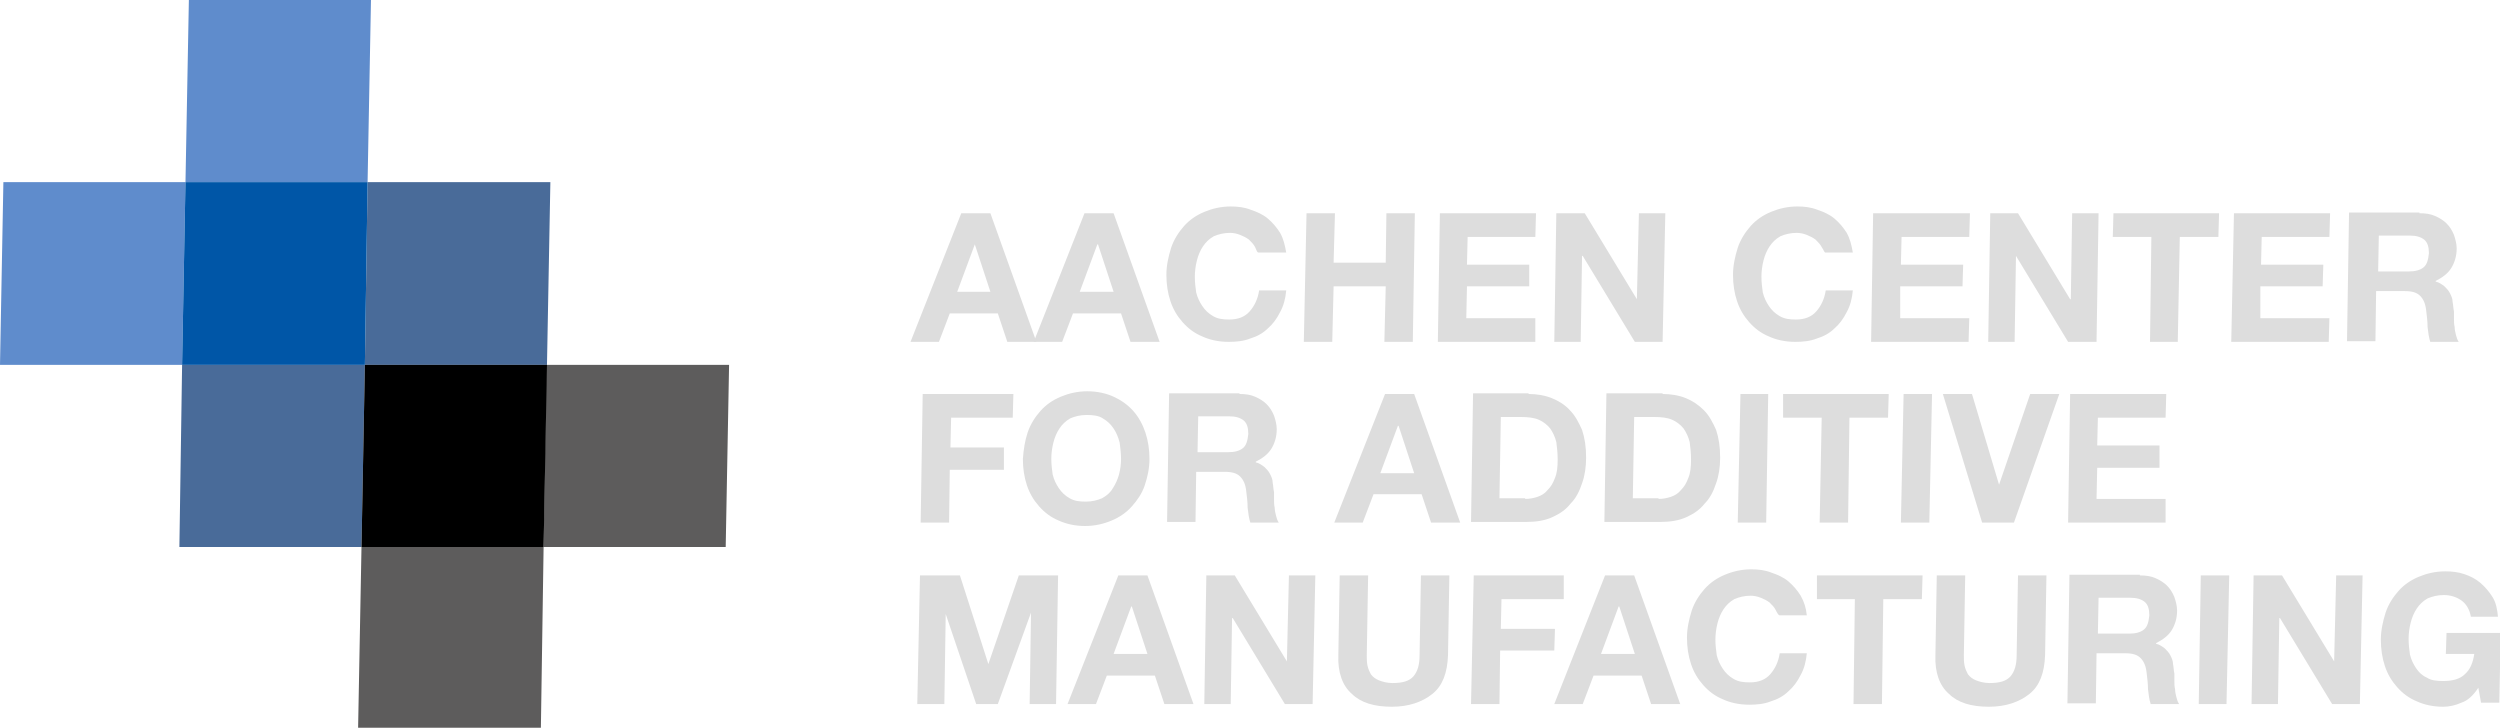
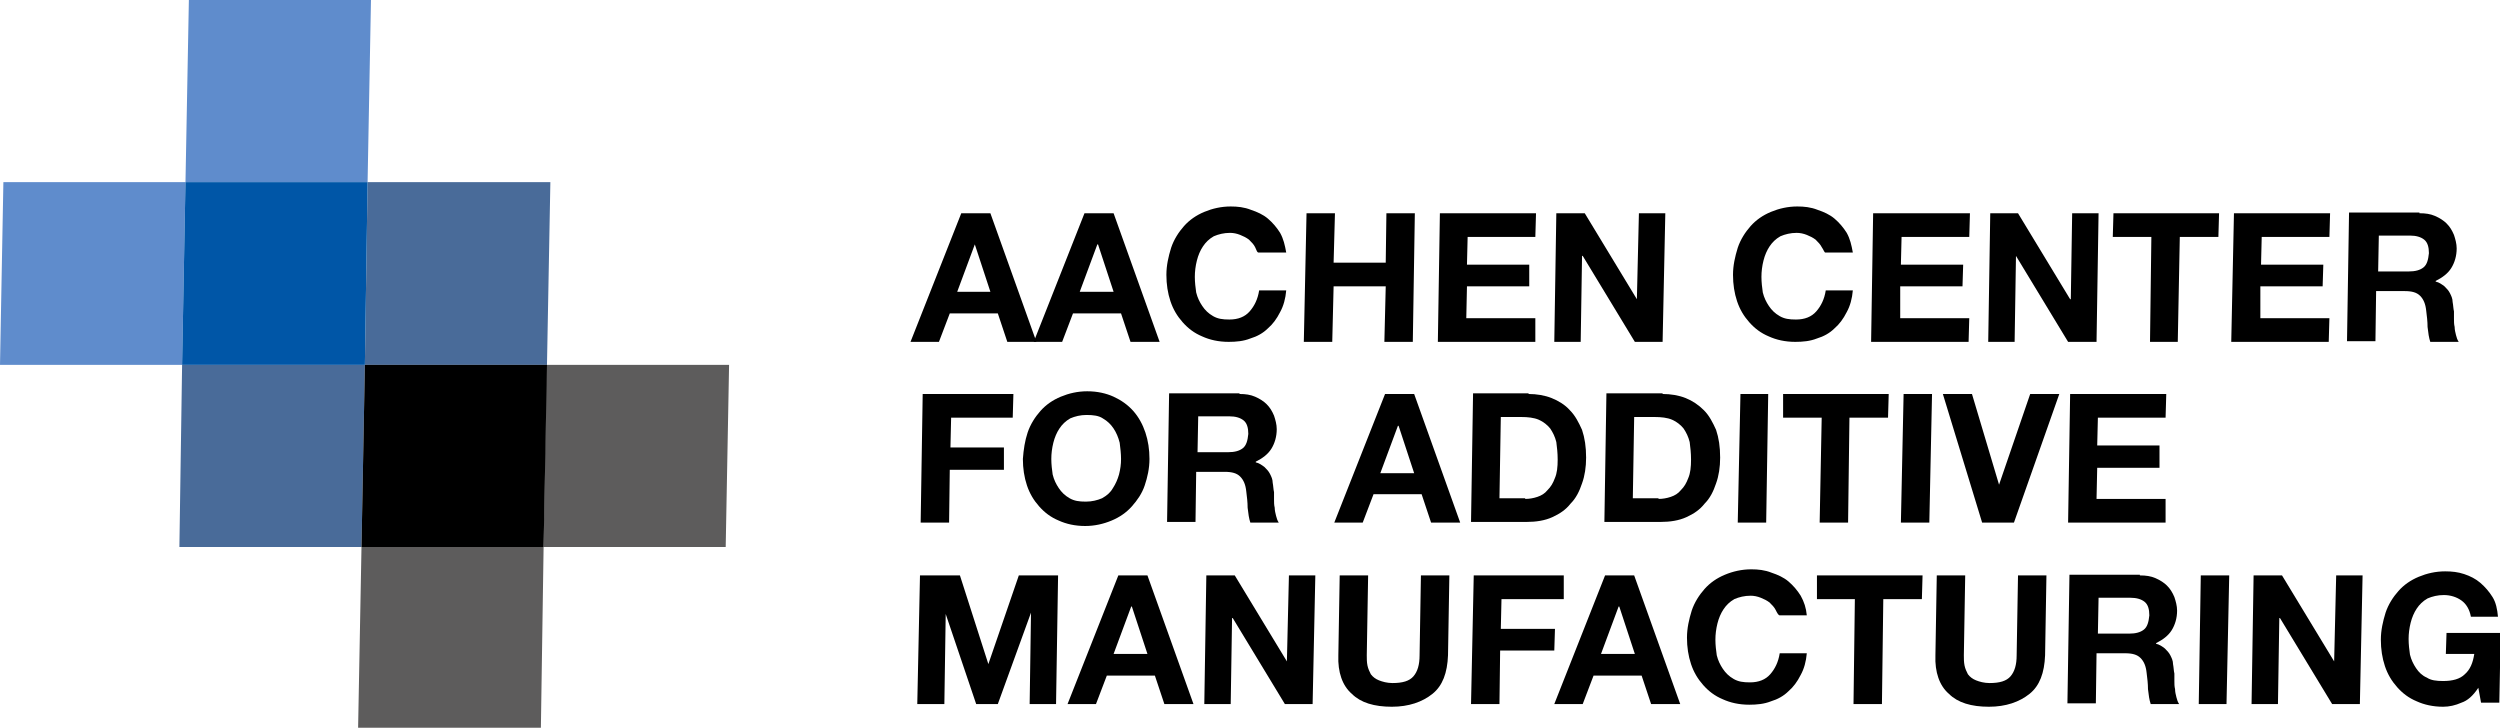
<svg xmlns="http://www.w3.org/2000/svg" version="1.1" id="Ebene_1" x="0px" y="0px" viewBox="0 0 369.3 107.5" style="enable-background:new 0 0 369.3 107.5;" xml:space="preserve">
  <style type="text/css">
	.st0{fill:#5F8CCC;}
	.st1{fill:#496B99;}
	.st2{fill:#0056A7;}
	.st3{fill:#5D5C5C;}
- 	.st4{fill:#dddddd;}
+ 	.st4{fill:#000000;}
</style>
  <g>
    <polygon class="st0" points="26.9,53.9 0,53.9 0.5,26.9 27.4,26.9  " />
    <polygon class="st1" points="80.8,53.9 53.9,53.9 54.3,26.9 81.3,26.9  " />
    <polygon class="st1" points="53.4,80.8 26.5,80.8 26.9,53.9 53.9,53.9  " />
    <polygon class="st0" points="27.4,26.9 54.3,26.9 54.8,0 27.9,0  " />
    <polygon class="st2" points="53.9,53.9 26.9,53.9 27.4,26.9 54.3,26.9  " />
    <polygon class="st3" points="52.9,107.5 79.9,107.5 80.3,80.8 53.4,80.8  " />
    <polygon class="st3" points="107.2,80.8 80.3,80.8 80.7,53.9 107.7,53.9  " />
    <polygon points="80.3,80.8 53.4,80.8 53.9,53.9 80.8,53.9  " />
    <g class="st4">
      <path d="M146.3,31.5l6.8,19h-4.3l-1.4-4.2h-7.1l-1.6,4.2h-4.2l7.5-19H146.3z M146.3,43.1l-2.3-7H144l-2.6,7H146.3z" />
      <path d="M164.5,31.5l6.8,19h-4.3l-1.4-4.2h-7.1l-1.6,4.2h-4.2l7.5-19H164.5z M164.5,43.1l-2.3-7h-0.1l-2.6,7H164.5z" />
      <path d="M185.4,36.5c-0.2-0.4-0.5-0.7-0.9-1.1c-0.4-0.3-0.8-0.5-1.3-0.7c-0.5-0.2-1-0.3-1.5-0.3c-0.9,0-1.7,0.2-2.4,0.5    c-0.7,0.4-1.2,0.9-1.6,1.5c-0.4,0.6-0.7,1.3-0.9,2.1c-0.2,0.8-0.3,1.6-0.3,2.4c0,0.8,0.1,1.6,0.2,2.3c0.2,0.8,0.5,1.4,0.9,2    c0.4,0.6,0.9,1.1,1.6,1.5c0.7,0.4,1.4,0.5,2.4,0.5c1.3,0,2.3-0.4,3-1.2c0.7-0.8,1.2-1.8,1.4-3.1h4c-0.1,1.2-0.4,2.3-0.9,3.2    c-0.5,1-1.1,1.8-1.8,2.4c-0.7,0.7-1.6,1.2-2.6,1.5c-1,0.4-2.1,0.5-3.2,0.5c-1.5,0-2.8-0.3-3.9-0.8c-1.2-0.5-2.1-1.2-2.9-2.1    c-0.8-0.9-1.4-1.9-1.8-3.1c-0.4-1.2-0.6-2.5-0.6-3.9c0-1.4,0.3-2.7,0.7-4c0.4-1.2,1.1-2.3,1.9-3.2c0.8-0.9,1.8-1.6,3-2.1    c1.2-0.5,2.5-0.8,3.9-0.8c1,0,2,0.1,3,0.5c0.9,0.3,1.8,0.7,2.5,1.3c0.7,0.6,1.3,1.3,1.8,2.1c0.5,0.9,0.7,1.8,0.9,2.9h-4    C185.7,37.4,185.6,36.9,185.4,36.5" />
      <polygon points="197.2,31.5 197,38.8 204.7,38.8 204.8,31.5 209,31.5 208.7,50.5 204.5,50.5 204.7,42.3 197,42.3 196.8,50.5     192.6,50.5 193,31.5   " />
      <polygon points="226.9,31.5 226.8,35 216.8,35 216.7,39.1 225.9,39.1 225.9,42.3 216.7,42.3 216.6,47 226.8,47 226.8,50.5     212.4,50.5 212.7,31.5   " />
      <polygon points="234.1,31.5 241.8,44.2 241.8,44.2 242.1,31.5 246,31.5 245.6,50.5 241.5,50.5 233.8,37.8 233.7,37.8 233.5,50.5     229.6,50.5 229.9,31.5   " />
      <path d="M269.1,36.5c-0.2-0.4-0.5-0.7-0.9-1.1c-0.4-0.3-0.8-0.5-1.3-0.7c-0.5-0.2-1-0.3-1.5-0.3c-0.9,0-1.7,0.2-2.4,0.5    c-0.7,0.4-1.2,0.9-1.6,1.5c-0.4,0.6-0.7,1.3-0.9,2.1c-0.2,0.8-0.3,1.6-0.3,2.4c0,0.8,0.1,1.6,0.2,2.3c0.2,0.8,0.5,1.4,0.9,2    c0.4,0.6,0.9,1.1,1.6,1.5c0.7,0.4,1.4,0.5,2.4,0.5c1.3,0,2.3-0.4,3-1.2c0.7-0.8,1.2-1.8,1.4-3.1h4c-0.1,1.2-0.4,2.3-0.9,3.2    c-0.5,1-1.1,1.8-1.8,2.4c-0.7,0.7-1.6,1.2-2.6,1.5c-1,0.4-2.1,0.5-3.2,0.5c-1.5,0-2.8-0.3-3.9-0.8c-1.2-0.5-2.1-1.2-2.9-2.1    c-0.8-0.9-1.4-1.9-1.8-3.1c-0.4-1.2-0.6-2.5-0.6-3.9c0-1.4,0.3-2.7,0.7-4c0.4-1.2,1.1-2.3,1.9-3.2c0.8-0.9,1.8-1.6,3-2.1    c1.2-0.5,2.5-0.8,3.9-0.8c1,0,2,0.1,3,0.5c0.9,0.3,1.8,0.7,2.5,1.3c0.7,0.6,1.3,1.3,1.8,2.1c0.5,0.9,0.7,1.8,0.9,2.9h-4    C269.5,37.4,269.4,36.9,269.1,36.5" />
      <polygon points="291,31.5 290.9,35 280.9,35 280.8,39.1 290,39.1 289.9,42.3 280.7,42.3 280.7,47 290.9,47 290.8,50.5 276.4,50.5     276.7,31.5   " />
      <polygon points="298.1,31.5 305.8,44.2 305.9,44.2 306.1,31.5 310,31.5 309.7,50.5 305.5,50.5 297.8,37.8 297.8,37.8 297.6,50.5     293.7,50.5 294,31.5   " />
      <polygon points="312.1,35 312.2,31.5 327.8,31.5 327.7,35 322,35 321.7,50.5 317.6,50.5 317.8,35   " />
      <polygon points="344.2,31.5 344.1,35 334.1,35 334,39.1 343.2,39.1 343.1,42.3 333.9,42.3 333.9,47 344.1,47 344,50.5 329.6,50.5     330,31.5   " />
      <path d="M357.4,31.5c0.9,0,1.6,0.1,2.3,0.4c0.7,0.3,1.3,0.7,1.7,1.1c0.5,0.5,0.8,1,1.1,1.7c0.2,0.6,0.4,1.3,0.4,2    c0,1.1-0.3,2.1-0.8,2.9c-0.5,0.8-1.3,1.4-2.3,1.9l0,0.1c0.5,0.1,0.9,0.4,1.3,0.7c0.3,0.3,0.6,0.6,0.8,1c0.2,0.4,0.4,0.8,0.4,1.3    c0.1,0.5,0.1,1,0.2,1.4c0,0.3,0,0.7,0,1.1c0,0.4,0,0.8,0.1,1.2c0,0.4,0.1,0.8,0.2,1.2c0.1,0.4,0.2,0.7,0.4,1H359    c-0.2-0.6-0.3-1.3-0.4-2.2c0-0.8-0.1-1.6-0.2-2.4c-0.1-1-0.4-1.7-0.9-2.2c-0.5-0.5-1.2-0.7-2.3-0.7h-4.2l-0.1,7.4h-4.2l0.3-19    H357.4z M355.8,40.1c1,0,1.7-0.2,2.2-0.6c0.5-0.4,0.7-1.1,0.8-2.1c0-0.9-0.2-1.6-0.7-2c-0.5-0.4-1.2-0.6-2.1-0.6h-4.6l-0.1,5.3    H355.8z" />
      <polygon points="149.7,58.2 149.6,61.7 140.5,61.7 140.4,66.1 148.3,66.1 148.3,69.4 140.3,69.4 140.2,77.2 136,77.2 136.3,58.2       " />
      <path d="M151.8,63.9c0.4-1.2,1.1-2.3,1.9-3.2c0.8-0.9,1.8-1.6,3-2.1c1.2-0.5,2.5-0.8,3.9-0.8c1.5,0,2.8,0.3,3.9,0.8    c1.1,0.5,2.1,1.2,2.9,2.1c0.8,0.9,1.4,2,1.8,3.2c0.4,1.2,0.6,2.5,0.6,3.9c0,1.4-0.3,2.7-0.7,3.9c-0.4,1.2-1.1,2.2-1.9,3.1    c-0.8,0.9-1.8,1.6-3,2.1c-1.2,0.5-2.5,0.8-3.9,0.8c-1.5,0-2.8-0.3-3.9-0.8c-1.2-0.5-2.1-1.2-2.9-2.1c-0.8-0.9-1.4-1.9-1.8-3.1    c-0.4-1.2-0.6-2.5-0.6-3.9C151.2,66.4,151.4,65.1,151.8,63.9 M155.5,70.1c0.2,0.8,0.5,1.4,0.9,2c0.4,0.6,0.9,1.1,1.6,1.5    c0.7,0.4,1.4,0.5,2.4,0.5c0.9,0,1.7-0.2,2.4-0.5c0.7-0.4,1.2-0.8,1.6-1.5c0.4-0.6,0.7-1.3,0.9-2c0.2-0.8,0.3-1.5,0.3-2.3    c0-0.8-0.1-1.6-0.2-2.4c-0.2-0.8-0.5-1.5-0.9-2.1c-0.4-0.6-0.9-1.1-1.6-1.5c-0.6-0.4-1.4-0.5-2.4-0.5c-0.9,0-1.7,0.2-2.4,0.5    c-0.7,0.4-1.2,0.9-1.6,1.5c-0.4,0.6-0.7,1.3-0.9,2.1c-0.2,0.8-0.3,1.6-0.3,2.4C155.3,68.6,155.4,69.4,155.5,70.1" />
      <path d="M183.1,58.2c0.9,0,1.6,0.1,2.3,0.4c0.7,0.3,1.3,0.7,1.7,1.1c0.5,0.5,0.8,1,1.1,1.7c0.2,0.6,0.4,1.3,0.4,2    c0,1.1-0.3,2.1-0.8,2.9c-0.5,0.8-1.3,1.4-2.3,1.9l0,0.1c0.5,0.1,0.9,0.4,1.3,0.7c0.3,0.3,0.6,0.6,0.8,1c0.2,0.4,0.4,0.8,0.4,1.3    c0.1,0.5,0.1,1,0.2,1.4c0,0.3,0,0.7,0,1.1s0,0.8,0.1,1.2c0,0.4,0.1,0.8,0.2,1.2c0.1,0.4,0.2,0.7,0.4,1h-4.2    c-0.2-0.6-0.3-1.3-0.4-2.2c0-0.8-0.1-1.6-0.2-2.4c-0.1-1-0.4-1.7-0.9-2.2c-0.5-0.5-1.2-0.7-2.3-0.7h-4.2l-0.1,7.4h-4.2l0.3-19    H183.1z M181.4,66.8c1,0,1.7-0.2,2.2-0.6c0.5-0.4,0.7-1.1,0.8-2.1c0-0.9-0.2-1.6-0.7-2c-0.5-0.4-1.2-0.6-2.1-0.6h-4.6l-0.1,5.3    H181.4z" />
      <path d="M208.9,58.2l6.8,19h-4.3L210,73h-7.1l-1.6,4.2h-4.2l7.5-19H208.9z M208.9,69.9l-2.3-7h-0.1l-2.6,7H208.9z" />
      <path d="M225.8,58.2c1.2,0,2.4,0.2,3.4,0.6c1,0.4,2,1,2.7,1.8c0.8,0.8,1.3,1.8,1.8,2.9c0.4,1.2,0.6,2.5,0.6,4.1    c0,1.4-0.2,2.7-0.6,3.8c-0.4,1.2-0.9,2.2-1.7,3c-0.7,0.9-1.6,1.5-2.7,2c-1.1,0.5-2.4,0.7-3.8,0.7h-8.2l0.3-19H225.8z M225.3,73.7    c0.6,0,1.2-0.1,1.8-0.3c0.6-0.2,1.1-0.5,1.5-1c0.5-0.5,0.8-1,1.1-1.8c0.3-0.7,0.4-1.6,0.4-2.7c0-1-0.1-1.8-0.2-2.6    c-0.2-0.8-0.5-1.4-0.9-2c-0.4-0.5-1-1-1.7-1.3c-0.7-0.3-1.6-0.4-2.6-0.4h-3l-0.2,12H225.3z" />
      <path d="M245.6,58.2c1.2,0,2.4,0.2,3.4,0.6c1,0.4,1.9,1,2.7,1.8c0.8,0.8,1.3,1.8,1.8,2.9c0.4,1.2,0.6,2.5,0.6,4.1    c0,1.4-0.2,2.7-0.6,3.8c-0.4,1.2-0.9,2.2-1.7,3c-0.7,0.9-1.6,1.5-2.7,2c-1.1,0.5-2.4,0.7-3.8,0.7H237l0.3-19H245.6z M245,73.7    c0.6,0,1.2-0.1,1.8-0.3c0.6-0.2,1.1-0.5,1.5-1c0.5-0.5,0.8-1,1.1-1.8c0.3-0.7,0.4-1.6,0.4-2.7c0-1-0.1-1.8-0.2-2.6    c-0.2-0.8-0.5-1.4-0.9-2c-0.4-0.5-1-1-1.7-1.3c-0.7-0.3-1.6-0.4-2.6-0.4h-3l-0.2,12H245z" />
      <polygon points="260.9,77.2 256.7,77.2 257.1,58.2 261.2,58.2   " />
      <polygon points="263.4,61.7 263.4,58.2 279,58.2 278.9,61.7 273.2,61.7 273,77.2 268.8,77.2 269.1,61.7   " />
      <polygon points="285,77.2 280.8,77.2 281.2,58.2 285.4,58.2   " />
      <polygon points="292.8,77.2 287,58.2 291.3,58.2 295.3,71.6 295.3,71.6 299.9,58.2 304.2,58.2 297.5,77.2   " />
      <polygon points="320,58.2 319.9,61.7 309.9,61.7 309.8,65.8 319,65.8 319,69.1 309.8,69.1 309.7,73.7 319.9,73.7 319.9,77.2     305.5,77.2 305.8,58.2   " />
      <polygon points="141.8,85 146,98.1 146,98.1 150.5,85 156.3,85 156,104 152.1,104 152.3,90.5 152.3,90.5 147.4,104 144.2,104     139.7,90.7 139.7,90.7 139.5,104 135.5,104 135.9,85   " />
      <path d="M169.5,85l6.8,19h-4.3l-1.4-4.2h-7.1l-1.6,4.2h-4.2l7.5-19H169.5z M169.5,96.6l-2.3-7h-0.1l-2.6,7H169.5z" />
      <polygon points="182.4,85 190.1,97.7 190.1,97.7 190.4,85 194.3,85 193.9,104 189.8,104 182.1,91.3 182,91.3 181.8,104 177.9,104     178.2,85   " />
      <path d="M211.6,102.5c-1.5,1.2-3.5,1.9-6,1.9c-2.6,0-4.6-0.6-5.9-1.9c-1.4-1.2-2.1-3.2-2-5.7l0.2-11.8h4.2l-0.2,11.8    c0,0.5,0,1,0.1,1.5c0.1,0.5,0.3,0.9,0.5,1.3c0.3,0.4,0.7,0.7,1.2,0.9c0.5,0.2,1.2,0.4,2,0.4c1.5,0,2.5-0.3,3.1-1    c0.6-0.7,0.9-1.7,0.9-3.1l0.2-11.8h4.2l-0.2,11.8C213.8,99.4,213.1,101.3,211.6,102.5" />
      <polygon points="231,85 231,88.5 221.8,88.5 221.7,92.9 229.7,92.9 229.6,96.1 221.6,96.1 221.5,104 217.3,104 217.7,85   " />
      <path d="M241.4,85l6.8,19h-4.3l-1.4-4.2h-7.1l-1.6,4.2h-4.2l7.5-19H241.4z M241.5,96.6l-2.3-7h-0.1l-2.6,7H241.5z" />
      <path d="M262.3,90.1c-0.2-0.4-0.5-0.7-0.9-1.1c-0.4-0.3-0.8-0.5-1.3-0.7c-0.5-0.2-1-0.3-1.5-0.3c-0.9,0-1.7,0.2-2.4,0.5    c-0.7,0.4-1.2,0.9-1.6,1.5c-0.4,0.6-0.7,1.3-0.9,2.1c-0.2,0.8-0.3,1.6-0.3,2.4c0,0.8,0.1,1.6,0.2,2.3c0.2,0.8,0.5,1.4,0.9,2    c0.4,0.6,0.9,1.1,1.6,1.5c0.7,0.4,1.4,0.5,2.4,0.5c1.3,0,2.3-0.4,3-1.2c0.7-0.8,1.2-1.8,1.4-3.1h4c-0.1,1.2-0.4,2.3-0.9,3.2    c-0.5,1-1.1,1.8-1.8,2.4c-0.7,0.7-1.6,1.2-2.6,1.5c-1,0.4-2.1,0.5-3.2,0.5c-1.5,0-2.8-0.3-3.9-0.8c-1.2-0.5-2.1-1.2-2.9-2.1    c-0.8-0.9-1.4-1.9-1.8-3.1c-0.4-1.2-0.6-2.5-0.6-3.9c0-1.4,0.3-2.7,0.7-4c0.4-1.2,1.1-2.3,1.9-3.2c0.8-0.9,1.8-1.6,3-2.1    c1.2-0.5,2.5-0.8,3.9-0.8c1,0,2,0.1,3,0.5c0.9,0.3,1.8,0.7,2.5,1.3c0.7,0.6,1.3,1.3,1.8,2.1c0.5,0.9,0.8,1.8,0.9,2.9h-4    C262.7,90.9,262.5,90.5,262.3,90.1" />
      <polygon points="268.4,88.5 268.4,85 284,85 283.9,88.5 278.2,88.5 278,104 273.8,104 274,88.5   " />
      <path d="M299.8,102.5c-1.5,1.2-3.5,1.9-6,1.9c-2.6,0-4.6-0.6-5.9-1.9c-1.4-1.2-2.1-3.2-2-5.7l0.2-11.8h4.2l-0.2,11.8    c0,0.5,0,1,0.1,1.5c0.1,0.5,0.3,0.9,0.5,1.3c0.3,0.4,0.7,0.7,1.2,0.9c0.5,0.2,1.2,0.4,2,0.4c1.5,0,2.5-0.3,3.1-1    c0.6-0.7,0.9-1.7,0.9-3.1l0.2-11.8h4.2l-0.2,11.8C302,99.4,301.3,101.3,299.8,102.5" />
      <path d="M316.1,85c0.9,0,1.6,0.1,2.3,0.4c0.7,0.3,1.3,0.7,1.7,1.1c0.5,0.5,0.8,1,1.1,1.7c0.2,0.6,0.4,1.3,0.4,2    c0,1.1-0.3,2.1-0.8,2.9c-0.5,0.8-1.3,1.4-2.3,1.9l0,0.1c0.5,0.1,0.9,0.4,1.3,0.7c0.3,0.3,0.6,0.6,0.8,1c0.2,0.4,0.4,0.8,0.4,1.3    c0.1,0.5,0.1,1,0.2,1.4c0,0.3,0,0.7,0,1.1c0,0.4,0,0.8,0.1,1.2c0,0.4,0.1,0.8,0.2,1.2c0.1,0.4,0.2,0.7,0.4,1h-4.2    c-0.2-0.6-0.3-1.3-0.4-2.2c0-0.8-0.1-1.6-0.2-2.4c-0.1-1-0.4-1.7-0.9-2.2c-0.5-0.5-1.2-0.7-2.3-0.7h-4.2l-0.1,7.4h-4.2l0.3-19    H316.1z M314.5,93.6c1,0,1.7-0.2,2.2-0.6c0.5-0.4,0.7-1.1,0.8-2.1c0-0.9-0.2-1.6-0.7-2c-0.5-0.4-1.2-0.6-2.1-0.6H310l-0.1,5.3    H314.5z" />
      <polygon points="328.9,104 324.8,104 325.1,85 329.3,85   " />
      <polygon points="337.1,85 344.8,97.7 344.8,97.7 345.1,85 349,85 348.6,104 344.5,104 336.8,91.3 336.7,91.3 336.5,104 332.6,104     332.9,85   " />
      <path d="M363.6,103.8c-0.9,0.4-1.8,0.6-2.7,0.6c-1.5,0-2.8-0.3-3.9-0.8c-1.2-0.5-2.1-1.2-2.9-2.1c-0.8-0.9-1.4-1.9-1.8-3.1    c-0.4-1.2-0.6-2.5-0.6-3.9c0-1.4,0.3-2.7,0.7-4c0.4-1.2,1.1-2.3,1.9-3.2c0.8-0.9,1.8-1.6,3-2.1c1.2-0.5,2.5-0.8,3.9-0.8    c1,0,1.9,0.1,2.8,0.4c0.9,0.3,1.7,0.7,2.4,1.3c0.7,0.6,1.3,1.3,1.8,2.1c0.5,0.8,0.7,1.8,0.8,2.9h-4c-0.2-1.1-0.7-1.9-1.4-2.4    c-0.7-0.5-1.6-0.8-2.6-0.8c-0.9,0-1.7,0.2-2.4,0.5c-0.7,0.4-1.2,0.9-1.6,1.5c-0.4,0.6-0.7,1.3-0.9,2.1c-0.2,0.8-0.3,1.6-0.3,2.4    c0,0.8,0.1,1.6,0.2,2.3c0.2,0.8,0.5,1.4,0.9,2c0.4,0.6,0.9,1.1,1.6,1.4c0.6,0.4,1.4,0.5,2.4,0.5c1.4,0,2.5-0.3,3.2-1    c0.8-0.7,1.2-1.7,1.4-3h-4.2l0.1-3.1h8l-0.2,10.3h-2.7l-0.4-2.2C365.3,102.8,364.5,103.5,363.6,103.8" />
    </g>
  </g>
</svg>
